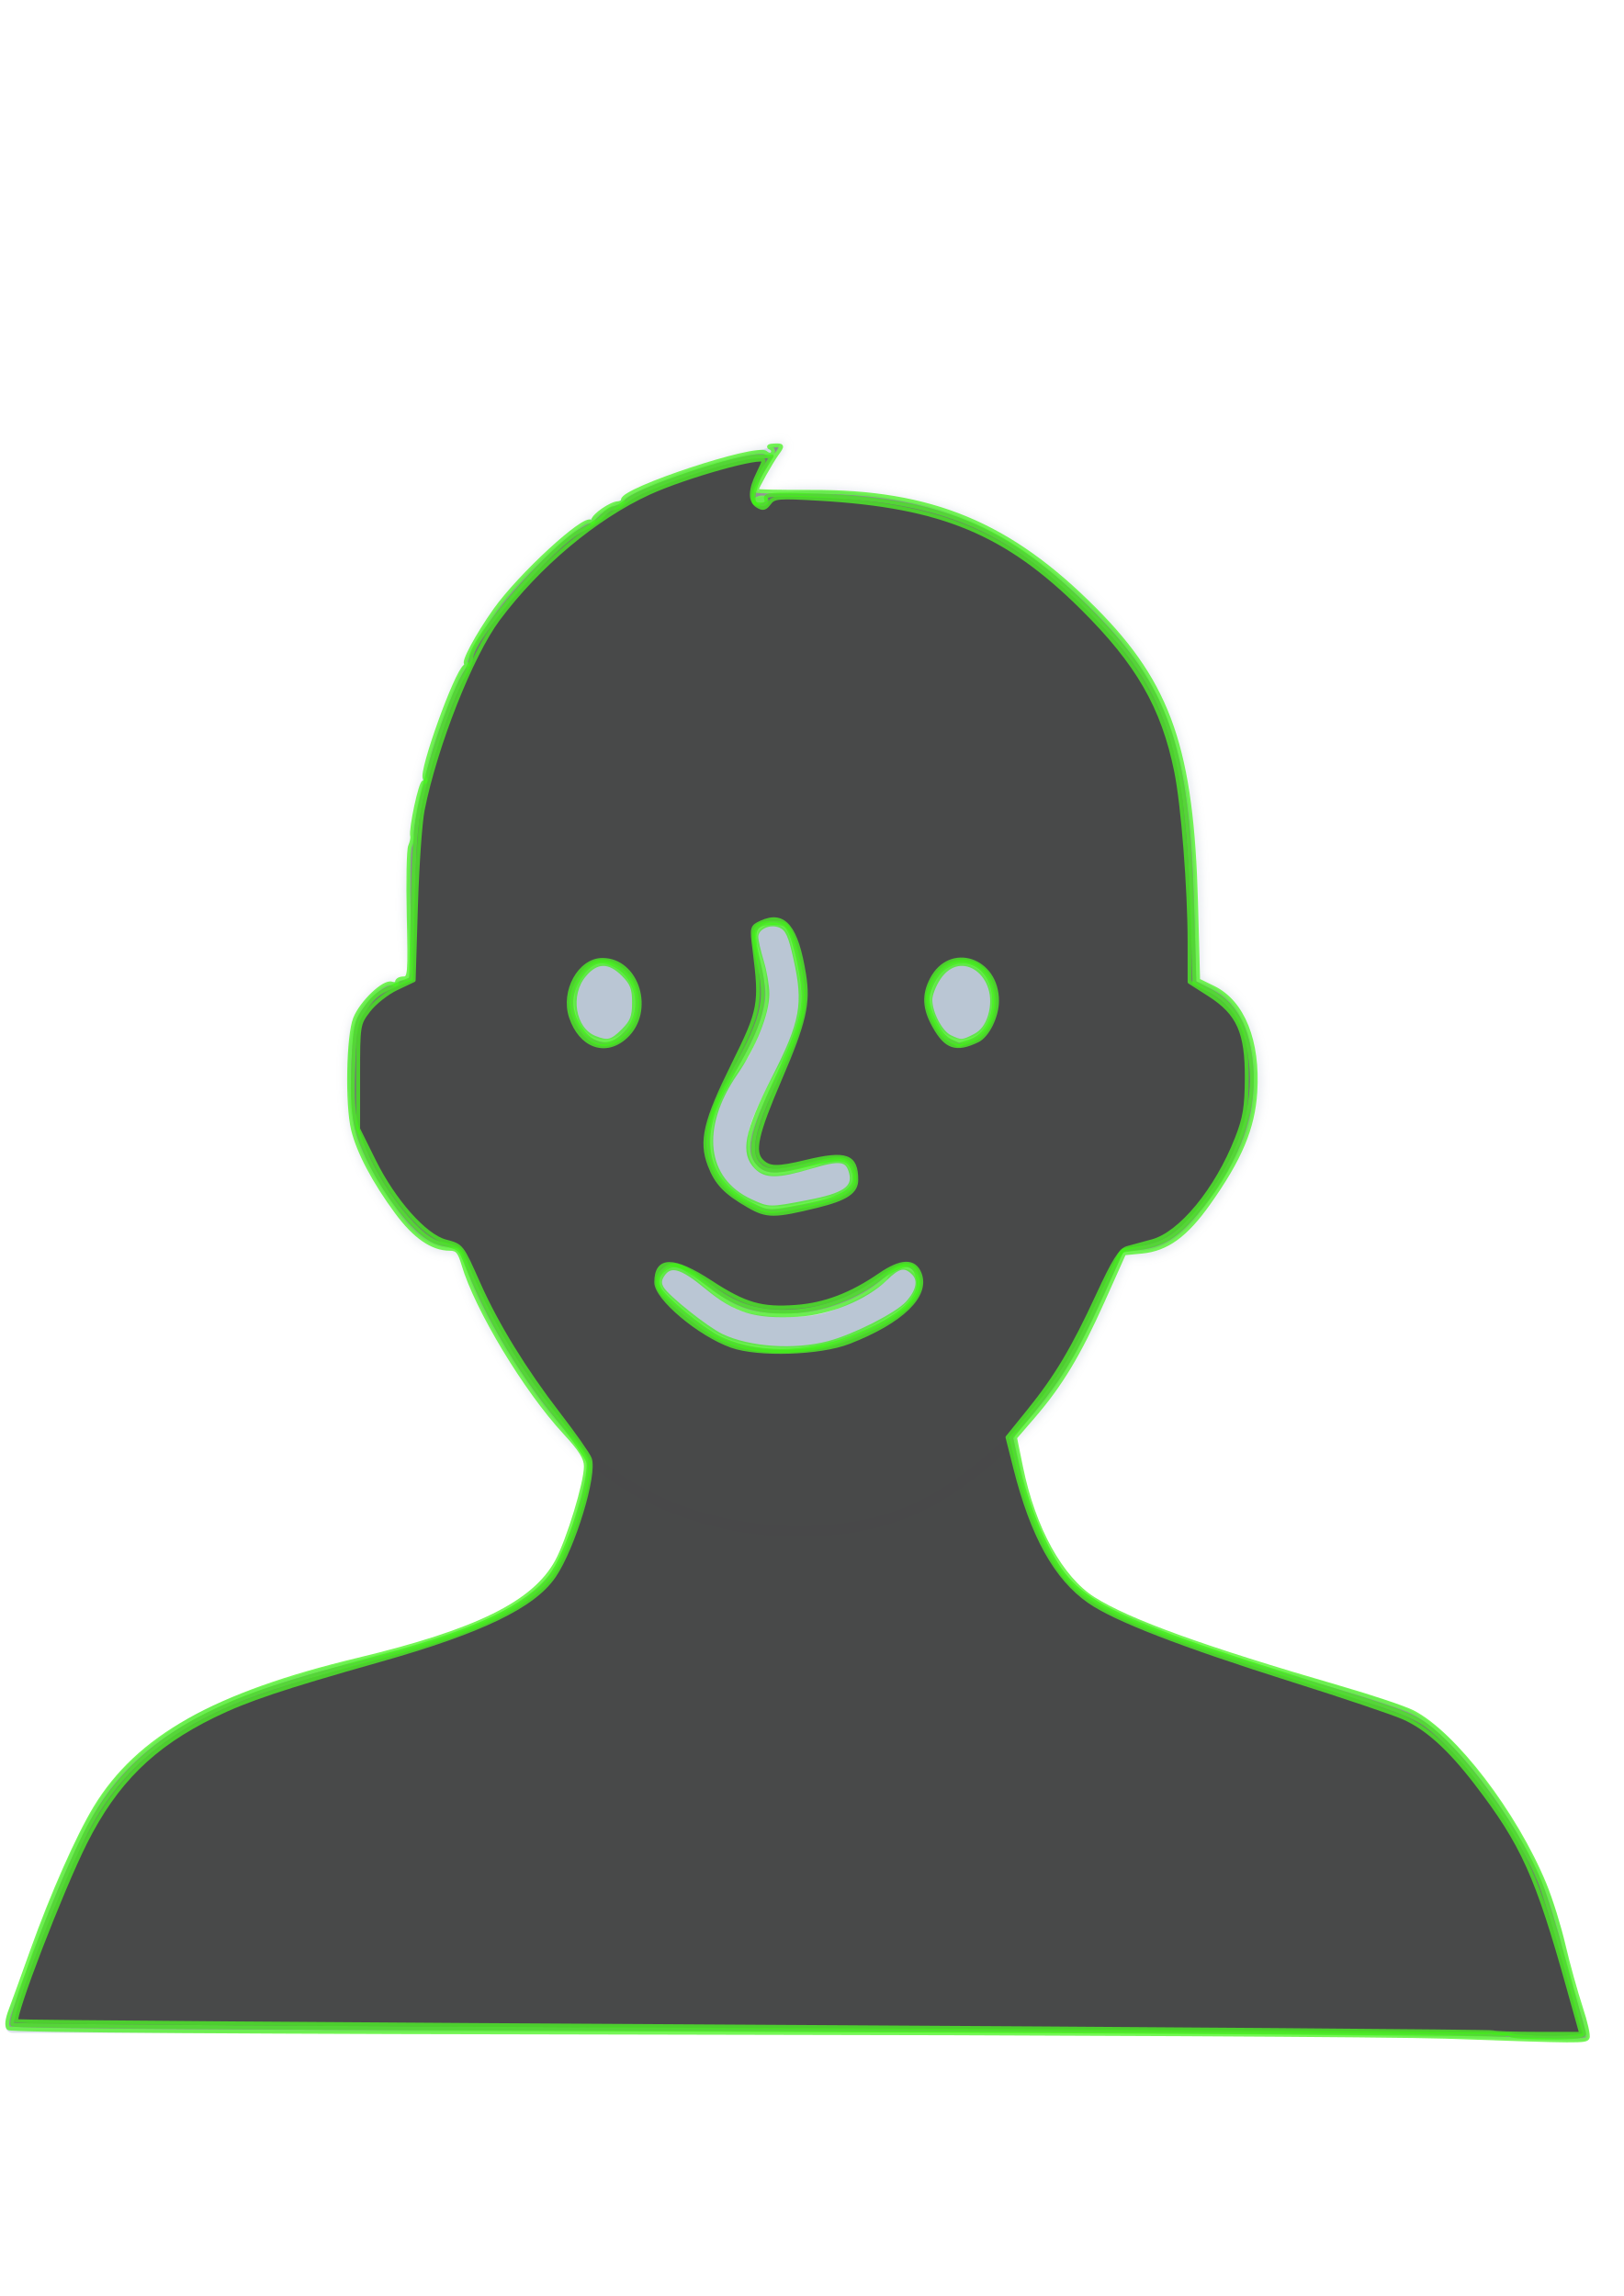
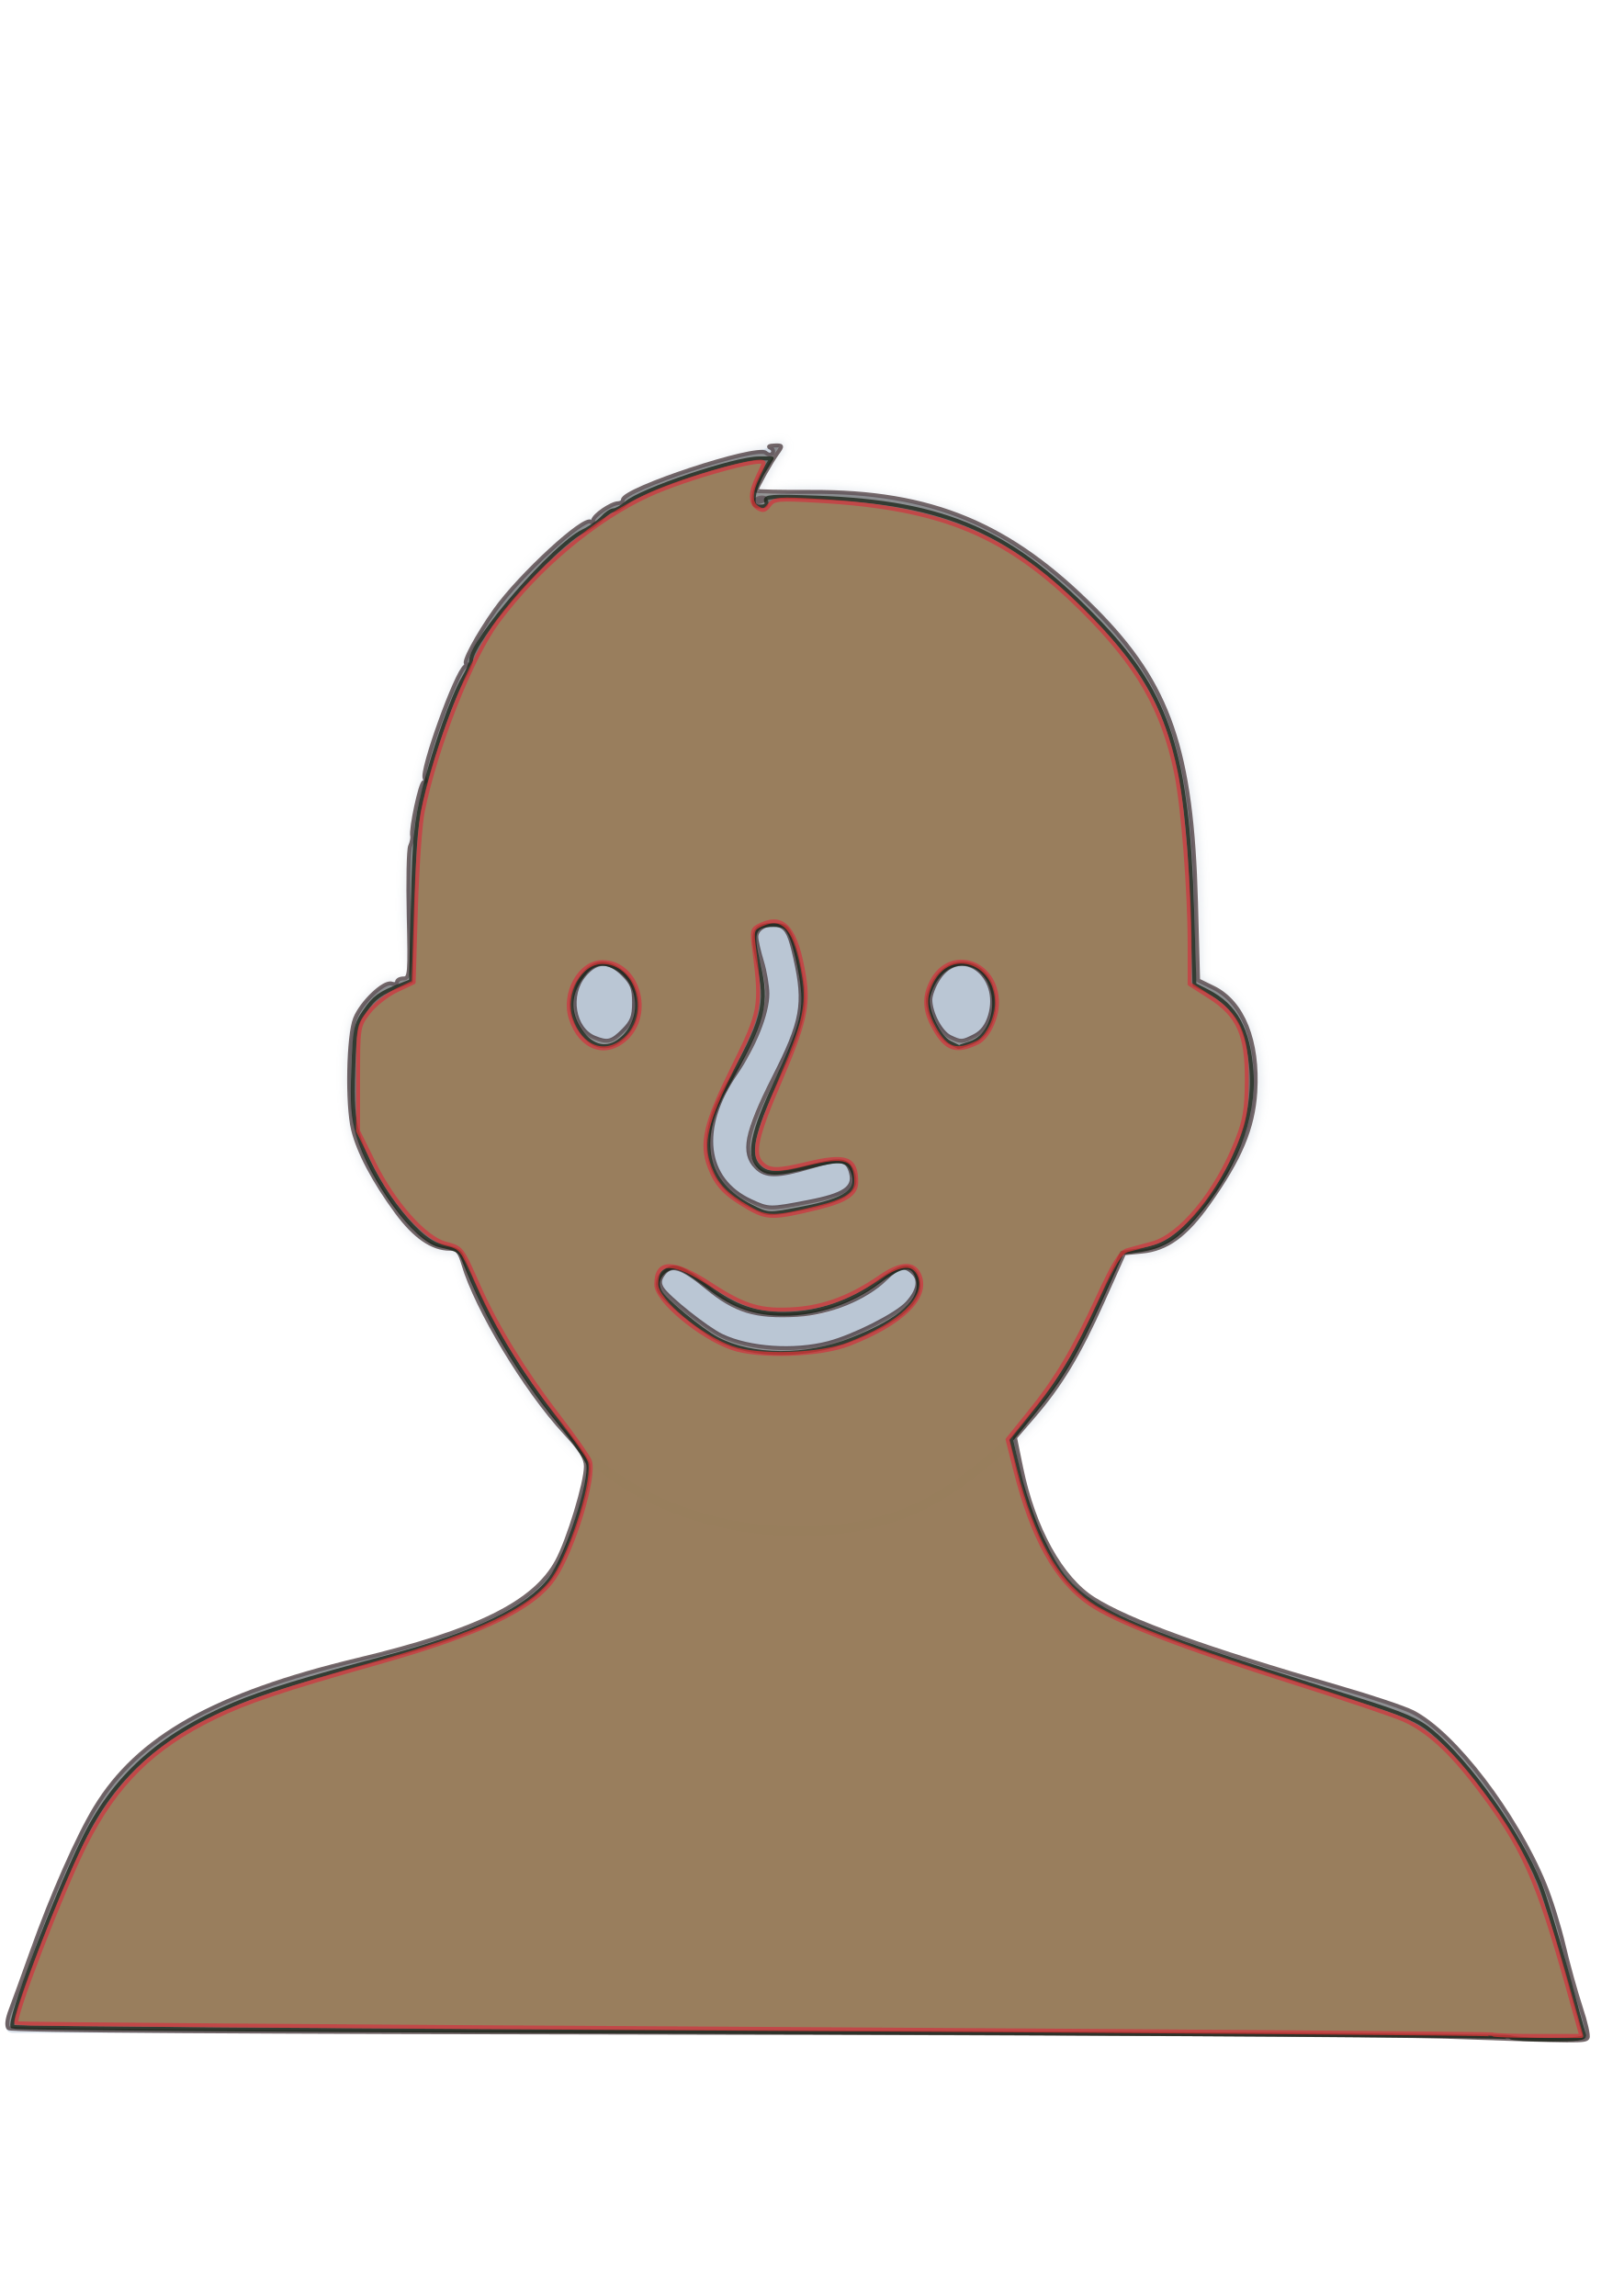
<svg xmlns="http://www.w3.org/2000/svg" id="svg5999" viewBox="0 0 744.09 1052.4" version="1.1">
  <defs id="defs6001">
    <filter id="filter6784">
      <feGaussianBlur id="feGaussianBlur6786" stdDeviation="2.284" />
    </filter>
  </defs>
  <g id="layer1">
    <g id="g6788">
      <path id="path6593" d="m6.226 931.81c-10.175-0.007 3.518-20.076 6.226-29.884 3.038-11.008 6.677-21.891 11.206-32.374 7.806-18.065 15.216-36.838 27.394-52.297 8.191-10.398 18.981-18.643 29.884-26.148 6.576-4.527 13.843-8.031 21.168-11.206 12.886-5.585 26.402-9.632 39.845-13.697 17.249-5.215 35.197-8.011 52.297-13.697 13.604-4.523 27.623-8.694 39.845-16.187 7.024-4.306 13.713-9.612 18.677-16.187 4.14-5.483 6.38-12.216 8.716-18.677 2.773-7.669 3.9-15.842 6.226-23.658 2.764-9.29 1.237-22.03 9.175-27.591 51.225-35.885 186.28-0.2 187.56 5.178 5.047 21.164 4.765 26.711 9.83 39.19 4.587 11.3 9.578 23.18 18.35 31.653 10.101 9.757 24.331 14.139 37.158 19.857 13.519 6.027 27.647 10.631 41.746 15.139 14.771 4.722 30.09 7.621 44.826 12.452 12.233 4.01 25.371 6.597 36.11 13.697 11.999 7.933 21.302 19.586 29.884 31.129 11.088 14.915 20.393 31.345 27.394 48.561 5.498 13.523 8.302 28.03 11.206 42.335 1.752 8.629 12.536 26.407 3.736 26.148-235.24-6.919-412.14-3.522-718.46-3.736z" style="fill:#dce3ec" />
      <path id="path6026" style="fill:#dce3ec" d="m293.55 683.94c11.741 6.307 24.42 10.814 37.437 13.674 14.364 3.156 29.162 4.315 43.845 3.49 13.814-0.776 27.612-3.33 40.412-8.582 16.061-6.59 30.144-17.238 43.044-28.855 8.642-7.782 16.877-16.089 23.763-25.46 7.143-9.721 12.752-20.475 17.965-31.353 5.354-11.172 10.323-22.528 14.895-34.042 5.008 1.115 10.318 0.835 15.181-0.801 4.763-1.603 9.036-4.46 12.732-7.866 3.696-3.406 6.845-7.359 9.811-11.416 4.612-6.308 8.819-12.912 12.587-19.758 6.073-10.269 9.601-22.031 10.184-33.947 0.421-8.6-0.683-17.288-3.395-25.46-2.101-6.332-5.258-12.475-10.184-16.974-3.784-3.457-8.543-5.836-13.579-6.789l-0.191-28.054c-0.121-17.854-0.599-35.755-3.204-53.419-2.229-15.113-5.865-30.089-11.882-44.131-5.836-13.621-13.896-26.286-23.763-37.342-11.561-12.853-24.705-24.283-39.039-33.947-10.097-6.808-20.825-12.761-32.25-16.974-11.48-4.233-23.545-6.669-35.645-8.487-9.823-1.476-19.735-2.555-29.668-2.418-10.032 0.138-20.047 1.524-29.74 4.116l14.38-25.27-36.922 10.089c-14.522 4.416-28.483 10.673-41.442 18.576-13.884 8.466-26.606 18.812-37.857 30.552-8.398 8.764-16.005 18.339-22.066 28.855-4.681 8.121-8.412 16.752-11.882 25.46-5.856 14.697-11.007 29.709-14.571 45.123-4.42 19.117-6.374 38.803-5.798 58.416l1.697 20.368 1.697 8.487c-2.79-0.575-5.697-0.575-8.487 0-3.665 0.756-7.101 2.5-9.987 4.883-2.886 2.383-5.229 5.392-6.987 8.696-4.104 7.715-4.945 16.723-5.092 25.46-0.244 14.472 1.283 29.272 7.304 42.434 3.521 7.696 8.482 14.628 13.35 21.551 4.277 6.082 8.721 12.398 15.181 16.077 4.536 2.583 9.898 3.688 15.086 3.109 3.286 11.761 7.847 23.165 13.579 33.947 4.296 8.082 9.239 15.802 14.342 23.4 8.868 13.207 18.325 26.18 30.076 36.904 7.574 6.912 16.046 12.827 25.079 17.679" />
      <path id="path6034" d="m276.99 441.34c-8.061 0-14.595 7.993-14.595 17.863 0 9.87 6.534 17.863 14.595 17.863 8.061 0 14.595-7.993 14.595-17.863 0-9.87-6.534-17.863-14.595-17.863z" style="opacity:0" />
      <path id="path6553" d="m354.47 430.03s-0.726 0.087-0.938 0.344c-0.608 0.739 1.616 4.499 3.156 10.312 1.534 5.789 1.553 12.82 1.825 17.656 0.445 7.916-7.901 26.628-10.11 29.95-2.448 3.681-10.764 12.913-13.107 20.662-2.283 7.551-3.476 18.009-0.607 24.326 2.844 6.262 8.19 10.67 16.5 12.75 2.179 0.545 5.252 0.399 8.656-0.062s7.137-1.256 10.625-2.125c6.975-1.738 13.147-2.119 13.345-2.935 0.257-1.06-0.305-3.242-1.363-2.975-0.825 0.208-5.302 3.215-12.232 4.941-3.465 0.863-7.184 1.641-10.531 2.094-3.348 0.453-6.329 0.575-8.25 0.094-8.09-2.025-10.676-4.359-13.398-10.353-2.698-5.94-2.66-13.856-0.38-21.397 2.22-7.342 11.997-26.389 15.318-30.523 3.144-3.913 7.171-14.293 7.554-24.384 0.193-5.079-1.343-12.145-2.906-17.969-1.563-5.824-2.016-10.327-3.156-10.406-0 0 0 0 0 0z" style="stroke-linejoin:round;opacity:.527;stroke-width:13.3;block-progression:tb;text-indent:0;color:#000000;stroke:#9cabbe;stroke-linecap:round;text-transform:none;fill:#9cabbe" />
      <path id="path6583" d="m309.86 587.28s16.551 16.977 28.076 20.423c11.524 3.446 28.939 3.955 40.292 1.258 11.353-2.697 27.543-12.035 32.464-16.727 4.92-4.692 2.49-3.736 2.49-3.736" style="stroke-linejoin:round;opacity:.52;stroke:#9cabbe;stroke-linecap:round;stroke-width:14;fill:none" />
      <path id="path6632" d="m263.41 455.82c-0.359 2.942-0.132 5.987 0.554 8.873 0.498 2.095 1.28 4.192 2.543 5.955 1.304 1.82 2.989 3.512 5.017 4.521 2.072 1.03 4.533 1.599 6.843 1.333 2.624-0.302 5.203-1.549 7.197-3.239 1.849-1.566 3.117-3.787 3.979-6.022 1.13-2.929 1.561-6.161 1.41-9.287-0.126-2.626-0.821-5.262-1.929-7.659-0.871-1.884-2.037-3.725-3.625-5.095-1.669-1.44-3.745-2.548-5.917-3.037-2.061-0.463-4.342-0.478-6.341 0.194-2.001 0.673-3.655 2.173-5.121 3.661-1.159 1.176-2.083 2.586-2.803 4.057-0.885 1.808-1.565 3.755-1.808 5.744z" style="opacity:.52;fill:#9cabbe" />
      <path id="path6632-6" d="m427.09 455.64c-0.359 2.942-0.132 5.987 0.554 8.873 0.498 2.095 1.28 4.192 2.543 5.955 1.304 1.82 2.989 3.512 5.017 4.521 2.072 1.03 4.533 1.599 6.843 1.333 2.624-0.302 5.203-1.549 7.197-3.239 1.849-1.566 3.117-3.787 3.979-6.022 1.13-2.929 1.561-6.161 1.41-9.287-0.126-2.626-0.821-5.262-1.929-7.659-0.871-1.884-2.037-3.725-3.625-5.095-1.669-1.44-3.745-2.548-5.917-3.037-2.061-0.463-4.342-0.478-6.341 0.194-2.001 0.673-3.655 2.173-5.121 3.661-1.159 1.176-2.083 2.586-2.803 4.057-0.885 1.808-1.565 3.755-1.808 5.744z" style="opacity:.52;fill:#9cabbe" />
      <path id="path6026-3" style="filter:url(#filter6784);stroke:#9cabbe;stroke-width:1px;fill:none" d="m294.15 684.53c11.741 6.307 24.42 10.814 37.437 13.674 14.364 3.156 29.162 4.315 43.845 3.49 13.814-0.776 27.612-3.33 40.412-8.582 16.061-6.59 30.144-17.238 43.044-28.855 8.642-7.782 16.877-16.089 23.763-25.46 7.143-9.721 12.752-20.475 17.965-31.353 5.354-11.172 10.323-22.528 14.895-34.042 5.008 1.115 10.318 0.835 15.181-0.801 4.763-1.603 9.036-4.46 12.732-7.866 3.696-3.406 6.845-7.359 9.811-11.416 4.612-6.308 8.819-12.912 12.587-19.758 6.073-10.269 9.601-22.031 10.184-33.947 0.421-8.6-0.683-17.288-3.395-25.46-2.101-6.332-5.258-12.475-10.184-16.974-3.784-3.457-8.543-5.836-13.579-6.789l-0.191-28.054c-0.121-17.854-0.599-35.755-3.204-53.419-2.229-15.113-5.865-30.089-11.882-44.131-5.836-13.621-13.896-26.286-23.763-37.342-11.561-12.853-24.705-24.283-39.039-33.947-10.097-6.808-20.825-12.761-32.25-16.974-11.48-4.233-23.545-6.669-35.645-8.487-9.823-1.476-19.735-2.555-29.668-2.418-10.032 0.138-20.047 1.524-29.74 4.116l14.38-25.27-36.92 10.09c-14.522 4.416-28.483 10.673-41.442 18.576-13.884 8.466-26.606 18.812-37.857 30.552-8.398 8.764-16.005 18.339-22.066 28.855-4.681 8.121-8.412 16.752-11.882 25.46-5.856 14.697-11.007 29.709-14.571 45.123-4.42 19.117-6.374 38.803-5.798 58.416l1.697 20.368 1.697 8.487c-2.79-0.575-5.697-0.575-8.487 0-3.665 0.756-7.101 2.5-9.987 4.883-2.886 2.383-5.229 5.392-6.987 8.696-4.104 7.715-4.945 16.723-5.092 25.46-0.244 14.472 1.283 29.272 7.304 42.434 3.521 7.696 8.482 14.628 13.35 21.551 4.277 6.082 8.721 12.398 15.181 16.077 4.536 2.583 9.898 3.688 15.086 3.109 3.286 11.761 7.847 23.165 13.579 33.947 4.296 8.082 9.239 15.802 14.342 23.4 8.868 13.207 18.325 26.18 30.076 36.904 7.574 6.912 16.046 12.827 25.079 17.679" />
    </g>
-     <path style="opacity:0.71;fill:#666666;fill-opacity:0.923;fill-rule:evenodd;stroke:#3ef212;stroke-width:1.801;stroke-linejoin:round;stroke-miterlimit:4;stroke-dasharray:none;stroke-opacity:1" d="m 662.296,933.553 c -22.872,-0.799 -179.996,-1.623 -349.164,-1.831 -200.193,-0.247 -308.149,-0.965 -309.212,-2.059 -1.049,-1.079 -0.7,-4.107 0.977,-8.469 1.436,-3.734 5.871,-15.955 9.857,-27.158 8.985,-25.255 20.943,-52.323 28.903,-65.428 19.64,-32.332 54.743,-52.096 120.57,-67.888 54.581,-13.093 80.653,-26.005 91.022,-45.076 5.236,-9.63 13.259,-35.953 13.259,-43.501 0,-3.848 -2.367,-7.656 -9.642,-15.511 -17.994,-19.43 -40.413,-56.595 -46.469,-77.032 -1.758,-5.932 -2.873,-7.214 -6.28,-7.214 -8.016,0 -16.041,-5.549 -24.371,-16.852 -10.349,-14.042 -17.47,-27.538 -19.95,-37.805 -2.801,-11.598 -2.218,-42.974 0.945,-50.879 2.98,-7.449 13.376,-17.318 16.84,-15.988 1.299,0.498 2.361,0.166 2.361,-0.738 0,-0.904 1.355,-1.644 3.012,-1.644 2.792,0 2.964,-2.105 2.351,-28.82 -0.363,-15.851 -0.07,-30.172 0.652,-31.825 0.722,-1.653 1.147,-3.714 0.943,-4.58 -0.765,-3.255 3.833,-24.735 5.295,-24.735 0.839,0 1.042,-0.782 0.451,-1.739 -1.96,-3.172 14.42,-48.667 18.463,-51.278 1.062,-0.686 1.343,-1.259 0.623,-1.273 -1.984,-0.039 5.074,-13.202 13.211,-24.638 11.354,-15.958 41.012,-43.268 43.877,-40.404 0.595,0.595 1.081,0.278 1.081,-0.704 0,-2.126 8.309,-7.833 11.405,-7.833 1.196,0 2.174,-0.684 2.174,-1.521 0,-4.85 61.239,-25.087 65.418,-21.618 1.364,1.132 2.55,1.195 3.184,0.169 0.556,-0.899 0.051,-2.022 -1.122,-2.494 -1.173,-0.473 -0.321,-0.92 1.894,-0.994 3.862,-0.129 3.914,0.022 1.277,3.685 -2.838,3.943 -9.547,15.925 -9.547,17.05 0,0.35 11.266,0.588 25.036,0.528 55.291,-0.238 91.175,14.651 130.272,54.054 34.062,34.328 44.352,64.194 46.229,134.172 l 0.956,35.645 6.958,3.395 c 13.539,6.606 20.711,24.439 19.25,47.864 -1.027,16.469 -6.978,30.61 -21.467,51.017 -10.398,14.645 -19.151,20.986 -30.467,22.074 l -8.162,0.784 -9.801,21.896 c -10.941,24.443 -19.33,38.381 -31.797,52.831 l -8.417,9.755 2.809,13.773 c 5.692,27.909 18.291,50.747 33.18,60.146 16.295,10.287 50.928,22.788 112.479,40.602 14.785,4.279 29.979,9.36 33.764,11.291 18.997,9.692 47.045,46.343 60.523,79.087 2.771,6.732 6.689,19.335 8.706,28.006 2.017,8.671 5.525,21.353 7.794,28.181 2.269,6.828 3.685,13.13 3.145,14.003 -1.059,1.713 -2.855,1.699 -65.281,-0.48 z M 379.597,615.622 c 11.652,-3.035 31.327,-12.987 36.193,-18.307 5.009,-5.476 6.065,-10.523 2.872,-13.716 -3.956,-3.956 -6.778,-3.389 -12.895,2.591 -9.101,8.897 -25.831,15.727 -40.392,16.491 -19.399,1.017 -28.234,-1.672 -41.535,-12.644 -11.806,-9.738 -16.779,-11.044 -20.353,-5.344 -1.341,2.138 -1.347,3.802 -0.021,5.941 2.636,4.254 20.511,18.45 27.27,21.657 12.682,6.018 33.181,7.415 48.862,3.331 l -9e-5,0 z m -9.247,-64.675 c 16.518,-3.173 21.401,-6.465 19.692,-13.274 -1.613,-6.428 -4.776,-6.913 -18.515,-2.841 -15.178,4.499 -20.608,4.545 -24.94,0.213 -6.528,-6.528 -4.691,-15.947 7.971,-40.889 13.203,-26.006 14.615,-33.844 9.909,-54.997 -2.292,-10.304 -3.673,-13.305 -6.77,-14.716 -4.781,-2.178 -11.119,0.679 -11.091,5.001 0.01,1.601 1.156,6.66 2.546,11.243 1.39,4.583 2.528,11.237 2.528,14.788 0,9.023 -5.992,24.056 -14.599,36.628 -17.104,24.983 -14.29,48.597 6.961,58.405 8.342,3.85 8.536,3.853 26.309,0.439 z m -84.737,-78.573 c 4.062,-4.062 4.962,-6.393 4.962,-12.861 0,-6.468 -0.899,-8.798 -4.962,-12.861 -6.501,-6.501 -12.183,-6.417 -17.802,0.261 -7.643,9.083 -5.075,24.795 4.698,28.739 5.969,2.409 7.899,1.926 13.103,-3.278 z m 161.138,2.406 c 3.335,-1.724 5.588,-4.712 6.928,-9.182 5.575,-18.607 -13.238,-32.484 -23.442,-17.291 -2.13,3.172 -3.873,7.64 -3.873,9.928 0,6.074 4.702,14.993 9,17.069 5.056,2.443 5.708,2.413 11.387,-0.524 z M 350.214,228.184 c -1.225,-0.408 -3.033,0.065 -4.02,1.051 -1.26,1.26 -0.597,1.48 2.226,0.742 2.295,-0.6 3.065,-1.37 1.793,-1.793 z" id="path4145" />
-     <path style="opacity:0.71;fill:#666666;fill-opacity:0.923;fill-rule:evenodd;stroke:#3ef212;stroke-width:1.801;stroke-linejoin:round;stroke-miterlimit:4;stroke-dasharray:none;stroke-opacity:1" d="m 692.308,932.818 c -0.608,-0.608 -155.065,-1.667 -343.238,-2.352 C 160.897,929.781 6.417,928.699 5.779,928.062 3.591,925.874 24.357,870.818 37.934,842.815 c 14.15,-29.186 35.186,-48.203 69.177,-62.539 13.979,-5.896 31.892,-11.411 70.714,-21.773 40.129,-10.711 64.014,-22.226 74.432,-35.885 7.74,-10.148 19.162,-45.02 17.246,-52.654 -0.514,-2.049 -6.419,-10.52 -13.122,-18.826 -19.045,-23.597 -32.379,-46.244 -43.648,-74.131 -1.958,-4.846 -2.581,-5.241 -11.27,-7.156 -10.97,-2.417 -31.37,-30.139 -37.373,-50.786 -2.26,-7.773 -2.754,-14.504 -2.203,-29.967 0.654,-18.356 1.079,-20.475 5.343,-26.626 4.432,-6.395 6.604,-7.956 16.641,-11.958 l 4.473,-1.784 0.838,-35.345 c 0.724,-30.564 1.424,-37.65 5.174,-52.385 5.042,-19.813 13.189,-42.843 18.102,-51.17 1.889,-3.201 3.434,-6.824 3.434,-8.051 0,-8.98 38.073,-52.915 51.291,-59.187 3.162,-1.501 7.165,-4.292 8.894,-6.202 1.729,-1.911 4.054,-3.474 5.167,-3.474 1.113,0 3.739,-1.488 5.836,-3.307 6.975,-6.049 49.792,-20.456 60.795,-20.456 l 5.78,0 -3.775,6.109 c -2.076,3.36 -4.033,8.325 -4.349,11.033 -0.471,4.045 0.06,4.924 2.97,4.924 2.415,0 3.239,-0.792 2.589,-2.488 -0.82,-2.138 2.435,-2.365 23.157,-1.614 59.813,2.166 90.241,15.721 130.399,58.088 30.898,32.598 39.532,59.656 41.706,130.702 l 1.055,34.472 6.1,3.129 c 12.702,6.515 18.595,17.232 20.044,36.449 1.624,21.549 -8.047,46.285 -26.217,67.057 -8.724,9.973 -14.827,13.583 -25.571,15.127 l -7.622,1.095 -9.665,21.217 c -11.726,25.741 -17.883,36.112 -31.009,52.226 l -10.05,12.338 3.56,15.462 c 1.958,8.504 6.505,21.665 10.105,29.247 15.236,32.088 22.938,36.046 143.849,73.92 22.238,6.966 28.824,9.774 35.079,14.957 16.963,14.055 40.297,46.889 49.61,69.807 2.218,5.458 7.541,22.826 11.829,38.597 4.288,15.771 8.122,29.629 8.519,30.796 0.545,1.602 -3.352,2.122 -15.916,2.122 -9.151,0 -17.135,-0.498 -17.744,-1.106 z M 390.333,613.04 c 22.742,-9.038 32.712,-18.074 30.346,-27.503 -1.94,-7.729 -6.862,-7.425 -18.238,1.127 -12.289,9.238 -28.074,14.578 -43.089,14.578 -13.276,0 -22.824,-3.299 -33.871,-11.704 -12.196,-9.279 -15.606,-10.818 -19.431,-8.771 -4.241,2.27 -5.672,6.41 -3.571,10.335 2.066,3.86 18.868,17.749 26.141,21.608 16.065,8.524 40.763,8.657 61.714,0.331 z m -22.796,-60.069 c 20.43,-3.909 26.503,-8.34 23.23,-16.95 -2.094,-5.507 -5.57,-5.927 -19.568,-2.363 -15.314,3.899 -20.001,3.846 -23.725,-0.27 -4.739,-5.236 -2.578,-15.445 8.108,-38.3 12.51,-26.758 14.078,-33.344 11.563,-48.574 -1.083,-6.557 -3.057,-14.526 -4.387,-17.709 -2.085,-4.989 -3.22,-5.787 -8.237,-5.787 -9.263,0 -10.433,2.915 -7.004,17.458 4.518,19.165 2.779,25.779 -15.166,57.661 -13.472,23.936 -9.207,43.323 11.839,53.825 8.09,4.037 7.62,4.017 23.348,1.008 z M 283.417,476.383 c 12.073,-8.456 11.186,-27.372 -1.593,-33.981 -6.666,-3.447 -11.897,-1.423 -16.707,6.467 -4.306,7.062 -4.301,14.233 0.015,21.31 5.046,8.276 11.972,10.626 18.286,6.203 l -6.4e-4,0 z m 161.415,0.768 c 13.908,-4.848 14.514,-30.342 0.844,-35.539 -8.64,-3.285 -17.382,2.828 -20.222,14.141 -1.441,5.741 4.561,18.669 9.853,21.223 2.082,1.005 3.863,1.879 3.957,1.942 0.094,0.063 2.6,-0.732 5.568,-1.766 z" id="path4147" />
-     <path style="opacity:0.71;fill:#333333;fill-opacity:0.923;fill-rule:evenodd;stroke:#3ef212;stroke-width:1.801;stroke-linejoin:round;stroke-miterlimit:4;stroke-dasharray:none;stroke-opacity:1" d="m 684.22,931.536 c -0.389,-0.38 -152.655,-1.539 -338.369,-2.575 C 160.137,927.925 7.902,926.79 7.55,926.438 5.698,924.587 28.134,866.301 39.067,844.559 c 13.945,-27.732 30.887,-44.471 58.857,-58.153 15.137,-7.405 31.617,-12.93 75.879,-25.442 46.785,-13.224 70.703,-24.754 80.129,-38.626 8.842,-13.013 19.083,-46.741 16.336,-53.803 -0.779,-2.003 -7.24,-11.203 -14.357,-20.445 -15.546,-20.185 -28.176,-40.746 -36.48,-59.388 -8.023,-18.01 -7.735,-17.641 -15.331,-19.686 -9.439,-2.542 -23.618,-18.518 -32.692,-36.836 l -7.288,-14.712 0,-24.019 c 0,-23.776 0.049,-24.084 4.823,-30.341 2.653,-3.477 8.381,-8.009 12.73,-10.072 l 7.907,-3.75 1.043,-33.926 c 0.574,-18.659 1.958,-38.509 3.077,-44.11 5.908,-29.58 22.216,-70.853 34.539,-87.414 18.382,-24.703 44.582,-46.654 69.123,-57.913 16.835,-7.724 52.618,-17.732 52.618,-14.716 0,0.45 -1.129,3.081 -2.509,5.847 -3.739,7.496 -3.864,12.562 -0.362,14.772 2.475,1.562 3.526,1.324 5.421,-1.226 2.162,-2.909 4.03,-3.067 23.239,-1.958 55.926,3.228 85.483,15.54 120.273,50.102 25.44,25.273 36.954,45.29 42.958,74.684 3.154,15.442 6.16,53.665 6.169,78.451 l 0.007,18.194 9.101,5.822 c 13.342,8.535 17.239,17.286 17.107,38.414 -0.083,13.231 -0.901,18.165 -4.557,27.491 -9.265,23.63 -25.879,43.79 -38.888,47.189 -4.056,1.06 -9.168,2.449 -11.359,3.087 -3.07,0.894 -6.143,5.832 -13.396,21.528 -11.414,24.699 -19.037,37.471 -31.777,53.24 l -9.676,11.976 3.554,14.07 c 7.853,31.091 18.592,50.446 33.907,61.113 11.886,8.278 41.984,19.928 93.628,36.24 22.808,7.204 45.424,14.833 50.258,16.954 10.731,4.708 21.222,14.167 33.503,30.207 21.397,27.948 27.835,42.257 42.306,94.032 l 5.812,20.793 -19.886,0 c -10.937,0 -20.204,-0.311 -20.593,-0.691 l 1.2e-4,0 z M 389.057,615.127 c 24.12,-9.404 36.344,-21.2 32.418,-31.283 -2.458,-6.313 -8.496,-6.133 -18.199,0.543 -13.163,9.056 -25.248,13.656 -38.46,14.638 -15.907,1.182 -23.377,-0.98 -39.299,-11.373 -16.977,-11.082 -24.759,-11.034 -24.759,0.154 0,7.191 19.716,23.79 34.511,29.057 12.275,4.37 40.461,3.46 53.787,-1.736 z m -14.487,-62.445 c 13.092,-3.216 17.845,-6.372 17.845,-11.847 0,-11.055 -4.605,-12.723 -22.914,-8.302 -13.218,3.192 -16.962,3.13 -20.43,-0.338 -4.283,-4.283 -2.472,-12.402 8.419,-37.736 11.161,-25.962 13.144,-34.554 11.018,-47.756 -3.508,-21.78 -9.128,-28.662 -19.537,-23.919 -4.452,2.028 -4.515,2.277 -3.194,12.609 3.168,24.788 2.654,27.579 -9.639,52.362 -12.933,26.074 -15.113,35.302 -10.93,46.257 3.201,8.381 7.2,12.551 17.983,18.752 8.317,4.783 11.61,4.774 31.378,-0.082 l 0,-9e-5 z m -87.864,-77.489 c 12.631,-11.557 5.487,-35.2 -10.637,-35.2 -10.345,0 -18.296,14.352 -14.434,26.054 4.426,13.411 15.853,17.58 25.071,9.146 z m 161.221,1.742 c 4.618,-2.208 8.988,-11.051 8.988,-18.188 0,-19.118 -21.481,-26.168 -29.933,-9.824 -3.706,7.167 -3.364,13.356 1.187,21.452 5.46,9.715 10.003,11.223 19.758,6.559 z" id="path4149" />
+     <path style="opacity:0.71;fill:#666666;fill-opacity:0.923;fill-rule:evenodd;stroke:#3e2c2e;stroke-width:1.801;stroke-linejoin:round;stroke-miterlimit:4;stroke-dasharray:none;stroke-opacity:1" d="m 662.296,933.553 c -22.872,-0.799 -179.996,-1.623 -349.164,-1.831 -200.193,-0.247 -308.149,-0.965 -309.212,-2.059 -1.049,-1.079 -0.7,-4.107 0.977,-8.469 1.436,-3.734 5.871,-15.955 9.857,-27.158 8.985,-25.255 20.943,-52.323 28.903,-65.428 19.64,-32.332 54.743,-52.096 120.57,-67.888 54.581,-13.093 80.653,-26.005 91.022,-45.076 5.236,-9.63 13.259,-35.953 13.259,-43.501 0,-3.848 -2.367,-7.656 -9.642,-15.511 -17.994,-19.43 -40.413,-56.595 -46.469,-77.032 -1.758,-5.932 -2.873,-7.214 -6.28,-7.214 -8.016,0 -16.041,-5.549 -24.371,-16.852 -10.349,-14.042 -17.47,-27.538 -19.95,-37.805 -2.801,-11.598 -2.218,-42.974 0.945,-50.879 2.98,-7.449 13.376,-17.318 16.84,-15.988 1.299,0.498 2.361,0.166 2.361,-0.738 0,-0.904 1.355,-1.644 3.012,-1.644 2.792,0 2.964,-2.105 2.351,-28.82 -0.363,-15.851 -0.07,-30.172 0.652,-31.825 0.722,-1.653 1.147,-3.714 0.943,-4.58 -0.765,-3.255 3.833,-24.735 5.295,-24.735 0.839,0 1.042,-0.782 0.451,-1.739 -1.96,-3.172 14.42,-48.667 18.463,-51.278 1.062,-0.686 1.343,-1.259 0.623,-1.273 -1.984,-0.039 5.074,-13.202 13.211,-24.638 11.354,-15.958 41.012,-43.268 43.877,-40.404 0.595,0.595 1.081,0.278 1.081,-0.704 0,-2.126 8.309,-7.833 11.405,-7.833 1.196,0 2.174,-0.684 2.174,-1.521 0,-4.85 61.239,-25.087 65.418,-21.618 1.364,1.132 2.55,1.195 3.184,0.169 0.556,-0.899 0.051,-2.022 -1.122,-2.494 -1.173,-0.473 -0.321,-0.92 1.894,-0.994 3.862,-0.129 3.914,0.022 1.277,3.685 -2.838,3.943 -9.547,15.925 -9.547,17.05 0,0.35 11.266,0.588 25.036,0.528 55.291,-0.238 91.175,14.651 130.272,54.054 34.062,34.328 44.352,64.194 46.229,134.172 l 0.956,35.645 6.958,3.395 c 13.539,6.606 20.711,24.439 19.25,47.864 -1.027,16.469 -6.978,30.61 -21.467,51.017 -10.398,14.645 -19.151,20.986 -30.467,22.074 l -8.162,0.784 -9.801,21.896 c -10.941,24.443 -19.33,38.381 -31.797,52.831 l -8.417,9.755 2.809,13.773 c 5.692,27.909 18.291,50.747 33.18,60.146 16.295,10.287 50.928,22.788 112.479,40.602 14.785,4.279 29.979,9.36 33.764,11.291 18.997,9.692 47.045,46.343 60.523,79.087 2.771,6.732 6.689,19.335 8.706,28.006 2.017,8.671 5.525,21.353 7.794,28.181 2.269,6.828 3.685,13.13 3.145,14.003 -1.059,1.713 -2.855,1.699 -65.281,-0.48 z M 379.597,615.622 c 11.652,-3.035 31.327,-12.987 36.193,-18.307 5.009,-5.476 6.065,-10.523 2.872,-13.716 -3.956,-3.956 -6.778,-3.389 -12.895,2.591 -9.101,8.897 -25.831,15.727 -40.392,16.491 -19.399,1.017 -28.234,-1.672 -41.535,-12.644 -11.806,-9.738 -16.779,-11.044 -20.353,-5.344 -1.341,2.138 -1.347,3.802 -0.021,5.941 2.636,4.254 20.511,18.45 27.27,21.657 12.682,6.018 33.181,7.415 48.862,3.331 l -9e-5,0 z m -9.247,-64.675 c 16.518,-3.173 21.401,-6.465 19.692,-13.274 -1.613,-6.428 -4.776,-6.913 -18.515,-2.841 -15.178,4.499 -20.608,4.545 -24.94,0.213 -6.528,-6.528 -4.691,-15.947 7.971,-40.889 13.203,-26.006 14.615,-33.844 9.909,-54.997 -2.292,-10.304 -3.673,-13.305 -6.77,-14.716 -4.781,-2.178 -11.119,0.679 -11.091,5.001 0.01,1.601 1.156,6.66 2.546,11.243 1.39,4.583 2.528,11.237 2.528,14.788 0,9.023 -5.992,24.056 -14.599,36.628 -17.104,24.983 -14.29,48.597 6.961,58.405 8.342,3.85 8.536,3.853 26.309,0.439 z m -84.737,-78.573 c 4.062,-4.062 4.962,-6.393 4.962,-12.861 0,-6.468 -0.899,-8.798 -4.962,-12.861 -6.501,-6.501 -12.183,-6.417 -17.802,0.261 -7.643,9.083 -5.075,24.795 4.698,28.739 5.969,2.409 7.899,1.926 13.103,-3.278 z m 161.138,2.406 c 3.335,-1.724 5.588,-4.712 6.928,-9.182 5.575,-18.607 -13.238,-32.484 -23.442,-17.291 -2.13,3.172 -3.873,7.64 -3.873,9.928 0,6.074 4.702,14.993 9,17.069 5.056,2.443 5.708,2.413 11.387,-0.524 z M 350.214,228.184 c -1.225,-0.408 -3.033,0.065 -4.02,1.051 -1.26,1.26 -0.597,1.48 2.226,0.742 2.295,-0.6 3.065,-1.37 1.793,-1.793 z" id="path4145" />
+     <path style="opacity:0.71;fill:#666666;fill-opacity:0.923;fill-rule:evenodd;stroke:#0f1b0c;stroke-width:1.801;stroke-linejoin:round;stroke-miterlimit:4;stroke-dasharray:none;stroke-opacity:1" d="m 692.308,933.789 c -0.608,-0.608 -155.065,-1.667 -343.238,-2.352 -188.172,-0.685 -342.653,-1.767 -343.291,-2.405 -2.189,-2.189 18.578,-57.244 32.155,-85.247 14.15,-29.186 35.186,-48.203 69.177,-62.539 13.979,-5.896 31.892,-11.411 70.714,-21.773 40.129,-10.711 64.014,-22.226 74.432,-35.885 7.74,-10.148 19.162,-45.02 17.246,-52.654 -0.514,-2.049 -6.419,-10.52 -13.122,-18.826 -19.045,-23.597 -32.379,-46.244 -43.648,-74.131 -1.958,-4.846 -2.581,-5.241 -11.27,-7.156 -10.97,-2.417 -31.37,-30.139 -37.373,-50.786 -2.26,-7.773 -2.754,-14.504 -2.203,-29.967 0.654,-18.356 1.079,-20.475 5.343,-26.626 4.432,-6.395 6.604,-7.956 16.641,-11.958 l 4.473,-1.784 0.838,-35.345 c 0.724,-30.564 1.424,-37.65 5.174,-52.385 5.042,-19.813 13.189,-42.843 18.102,-51.17 1.889,-3.201 3.434,-6.824 3.434,-8.051 0,-8.98 38.073,-52.915 51.291,-59.187 3.162,-1.501 7.165,-4.292 8.894,-6.202 1.729,-1.911 4.054,-3.474 5.167,-3.474 1.113,0 3.739,-1.488 5.836,-3.307 6.975,-6.049 49.792,-20.456 60.795,-20.456 l 5.78,0 -3.775,6.109 c -2.076,3.36 -4.033,8.325 -4.349,11.033 -0.471,4.045 0.06,4.924 2.97,4.924 2.415,0 3.239,-0.792 2.589,-2.488 -0.82,-2.138 2.435,-2.365 23.157,-1.614 59.813,2.166 90.241,15.721 130.399,58.088 30.898,32.598 39.532,59.656 41.706,130.702 l 1.055,34.472 6.1,3.129 c 12.702,6.515 18.595,17.232 20.044,36.449 1.624,21.549 -8.047,46.285 -26.217,67.057 -8.724,9.973 -14.827,13.583 -25.571,15.127 l -7.622,1.095 -9.665,21.217 c -11.726,25.741 -17.883,36.112 -31.009,52.226 l -10.05,12.338 3.56,15.462 c 1.958,8.504 6.505,21.665 10.105,29.247 15.236,32.088 22.938,36.046 143.849,73.92 22.238,6.966 28.824,9.774 35.079,14.957 16.963,14.055 40.297,46.889 49.61,69.807 2.218,5.458 7.541,22.826 11.829,38.597 4.288,15.771 8.122,29.629 8.519,30.796 0.545,1.602 -3.352,2.122 -15.916,2.122 -9.151,0 -17.135,-0.498 -17.744,-1.106 z M 390.333,614.011 c 22.742,-9.038 32.712,-18.074 30.346,-27.503 -1.94,-7.729 -6.862,-7.425 -18.238,1.127 -12.289,9.238 -28.074,14.578 -43.089,14.578 -13.276,0 -22.824,-3.299 -33.871,-11.704 -12.196,-9.279 -15.606,-10.818 -19.431,-8.771 -4.241,2.27 -5.672,6.41 -3.571,10.335 2.066,3.86 18.868,17.749 26.141,21.608 16.065,8.524 40.763,8.657 61.714,0.331 z m -22.796,-60.069 c 20.43,-3.909 26.503,-8.34 23.23,-16.95 -2.094,-5.507 -5.57,-5.927 -19.568,-2.363 -15.314,3.899 -20.001,3.846 -23.725,-0.27 -4.739,-5.236 -2.578,-15.445 8.108,-38.3 12.51,-26.758 14.078,-33.344 11.563,-48.574 -1.083,-6.557 -3.057,-14.526 -4.387,-17.709 -2.085,-4.989 -3.22,-5.787 -8.237,-5.787 -9.263,0 -10.433,2.915 -7.004,17.458 4.518,19.165 2.779,25.779 -15.166,57.661 -13.472,23.936 -9.207,43.323 11.839,53.825 8.09,4.037 7.62,4.017 23.348,1.008 z m -84.121,-76.588 c 12.073,-8.456 11.186,-27.372 -1.593,-33.981 -6.666,-3.447 -11.897,-1.423 -16.707,6.467 -4.306,7.062 -4.301,14.233 0.015,21.31 5.046,8.276 11.972,10.626 18.286,6.203 l -6.4e-4,0 z m 161.415,0.768 c 13.908,-4.848 14.514,-30.342 0.844,-35.539 -8.64,-3.285 -17.382,2.828 -20.222,14.141 -1.441,5.741 4.561,18.669 9.853,21.223 2.082,1.005 3.863,1.879 3.957,1.942 0.094,0.063 2.6,-0.732 5.568,-1.766 z" id="path4147" />
+     <path style="opacity:0.71;fill:#be8847;fill-opacity:0.72;fill-rule:evenodd;stroke:#e13636;stroke-width:1.801;stroke-linejoin:round;stroke-miterlimit:4;stroke-dasharray:none;stroke-opacity:1" d="m 684.22,932.507 c -0.389,-0.38 -152.655,-1.539 -338.369,-2.575 -185.714,-1.036 -337.949,-2.171 -338.301,-2.523 -1.851,-1.851 20.584,-60.137 31.517,-81.879 13.945,-27.732 30.887,-44.471 58.857,-58.153 15.137,-7.405 31.617,-12.93 75.879,-25.442 46.785,-13.224 70.703,-24.754 80.129,-38.626 8.842,-13.013 19.083,-46.741 16.336,-53.803 -0.779,-2.003 -7.24,-11.203 -14.357,-20.445 -15.546,-20.185 -28.176,-40.746 -36.48,-59.388 -8.023,-18.01 -7.735,-17.641 -15.331,-19.686 -9.439,-2.542 -23.618,-18.518 -32.692,-36.836 l -7.288,-14.712 0,-24.019 c 0,-23.776 0.049,-24.084 4.823,-30.341 2.653,-3.477 8.381,-8.009 12.73,-10.072 l 7.907,-3.75 1.043,-33.926 c 0.574,-18.659 1.958,-38.509 3.077,-44.11 5.908,-29.58 22.216,-70.853 34.539,-87.414 18.382,-24.703 44.582,-46.654 69.123,-57.913 16.835,-7.724 52.618,-17.732 52.618,-14.716 0,0.45 -1.129,3.081 -2.509,5.847 -3.739,7.496 -3.864,12.562 -0.362,14.772 2.475,1.562 3.526,1.324 5.421,-1.226 2.162,-2.909 4.03,-3.067 23.239,-1.958 55.926,3.228 85.483,15.54 120.273,50.102 25.44,25.273 36.954,45.29 42.958,74.684 3.154,15.442 6.16,53.665 6.169,78.451 l 0.007,18.194 9.101,5.822 c 13.342,8.535 17.239,17.286 17.107,38.414 -0.083,13.231 -0.901,18.165 -4.557,27.491 -9.265,23.63 -25.879,43.79 -38.888,47.189 -4.056,1.06 -9.168,2.449 -11.359,3.087 -3.07,0.894 -6.143,5.832 -13.396,21.528 -11.414,24.699 -19.037,37.471 -31.777,53.24 l -9.676,11.976 3.554,14.07 c 7.853,31.091 18.592,50.446 33.907,61.113 11.886,8.278 41.984,19.928 93.628,36.24 22.808,7.204 45.424,14.833 50.258,16.954 10.731,4.708 21.222,14.167 33.503,30.207 21.397,27.948 27.835,42.257 42.306,94.032 l 5.812,20.793 -19.886,0 c -10.937,0 -20.204,-0.311 -20.593,-0.691 l 1.2e-4,0 z M 389.057,616.098 c 24.12,-9.404 36.344,-21.2 32.418,-31.283 -2.458,-6.313 -8.496,-6.133 -18.199,0.543 -13.163,9.056 -25.248,13.656 -38.46,14.638 -15.907,1.182 -23.377,-0.98 -39.299,-11.373 -16.977,-11.082 -24.759,-11.034 -24.759,0.154 0,7.191 19.716,23.79 34.511,29.057 12.275,4.37 40.461,3.46 53.787,-1.736 z m -14.487,-62.445 c 13.092,-3.216 17.845,-6.372 17.845,-11.847 0,-11.055 -4.605,-12.723 -22.914,-8.302 -13.218,3.192 -16.962,3.13 -20.43,-0.338 -4.283,-4.283 -2.472,-12.402 8.419,-37.736 11.161,-25.962 13.144,-34.554 11.018,-47.756 -3.508,-21.78 -9.128,-28.662 -19.537,-23.919 -4.452,2.028 -4.515,2.277 -3.194,12.609 3.168,24.788 2.654,27.579 -9.639,52.362 -12.933,26.074 -15.113,35.302 -10.93,46.257 3.201,8.381 7.2,12.551 17.983,18.752 8.317,4.783 11.61,4.774 31.378,-0.082 l 0,-9e-5 z m -87.864,-77.489 c 12.631,-11.557 5.487,-35.2 -10.637,-35.2 -10.345,0 -18.296,14.352 -14.434,26.054 4.426,13.411 15.853,17.58 25.071,9.146 z m 161.221,1.742 c 4.618,-2.208 8.988,-11.051 8.988,-18.188 0,-19.118 -21.481,-26.168 -29.933,-9.824 -3.706,7.167 -3.364,13.356 1.187,21.452 5.46,9.715 10.003,11.223 19.758,6.559 z" id="path4149" />
  </g>
</svg>
